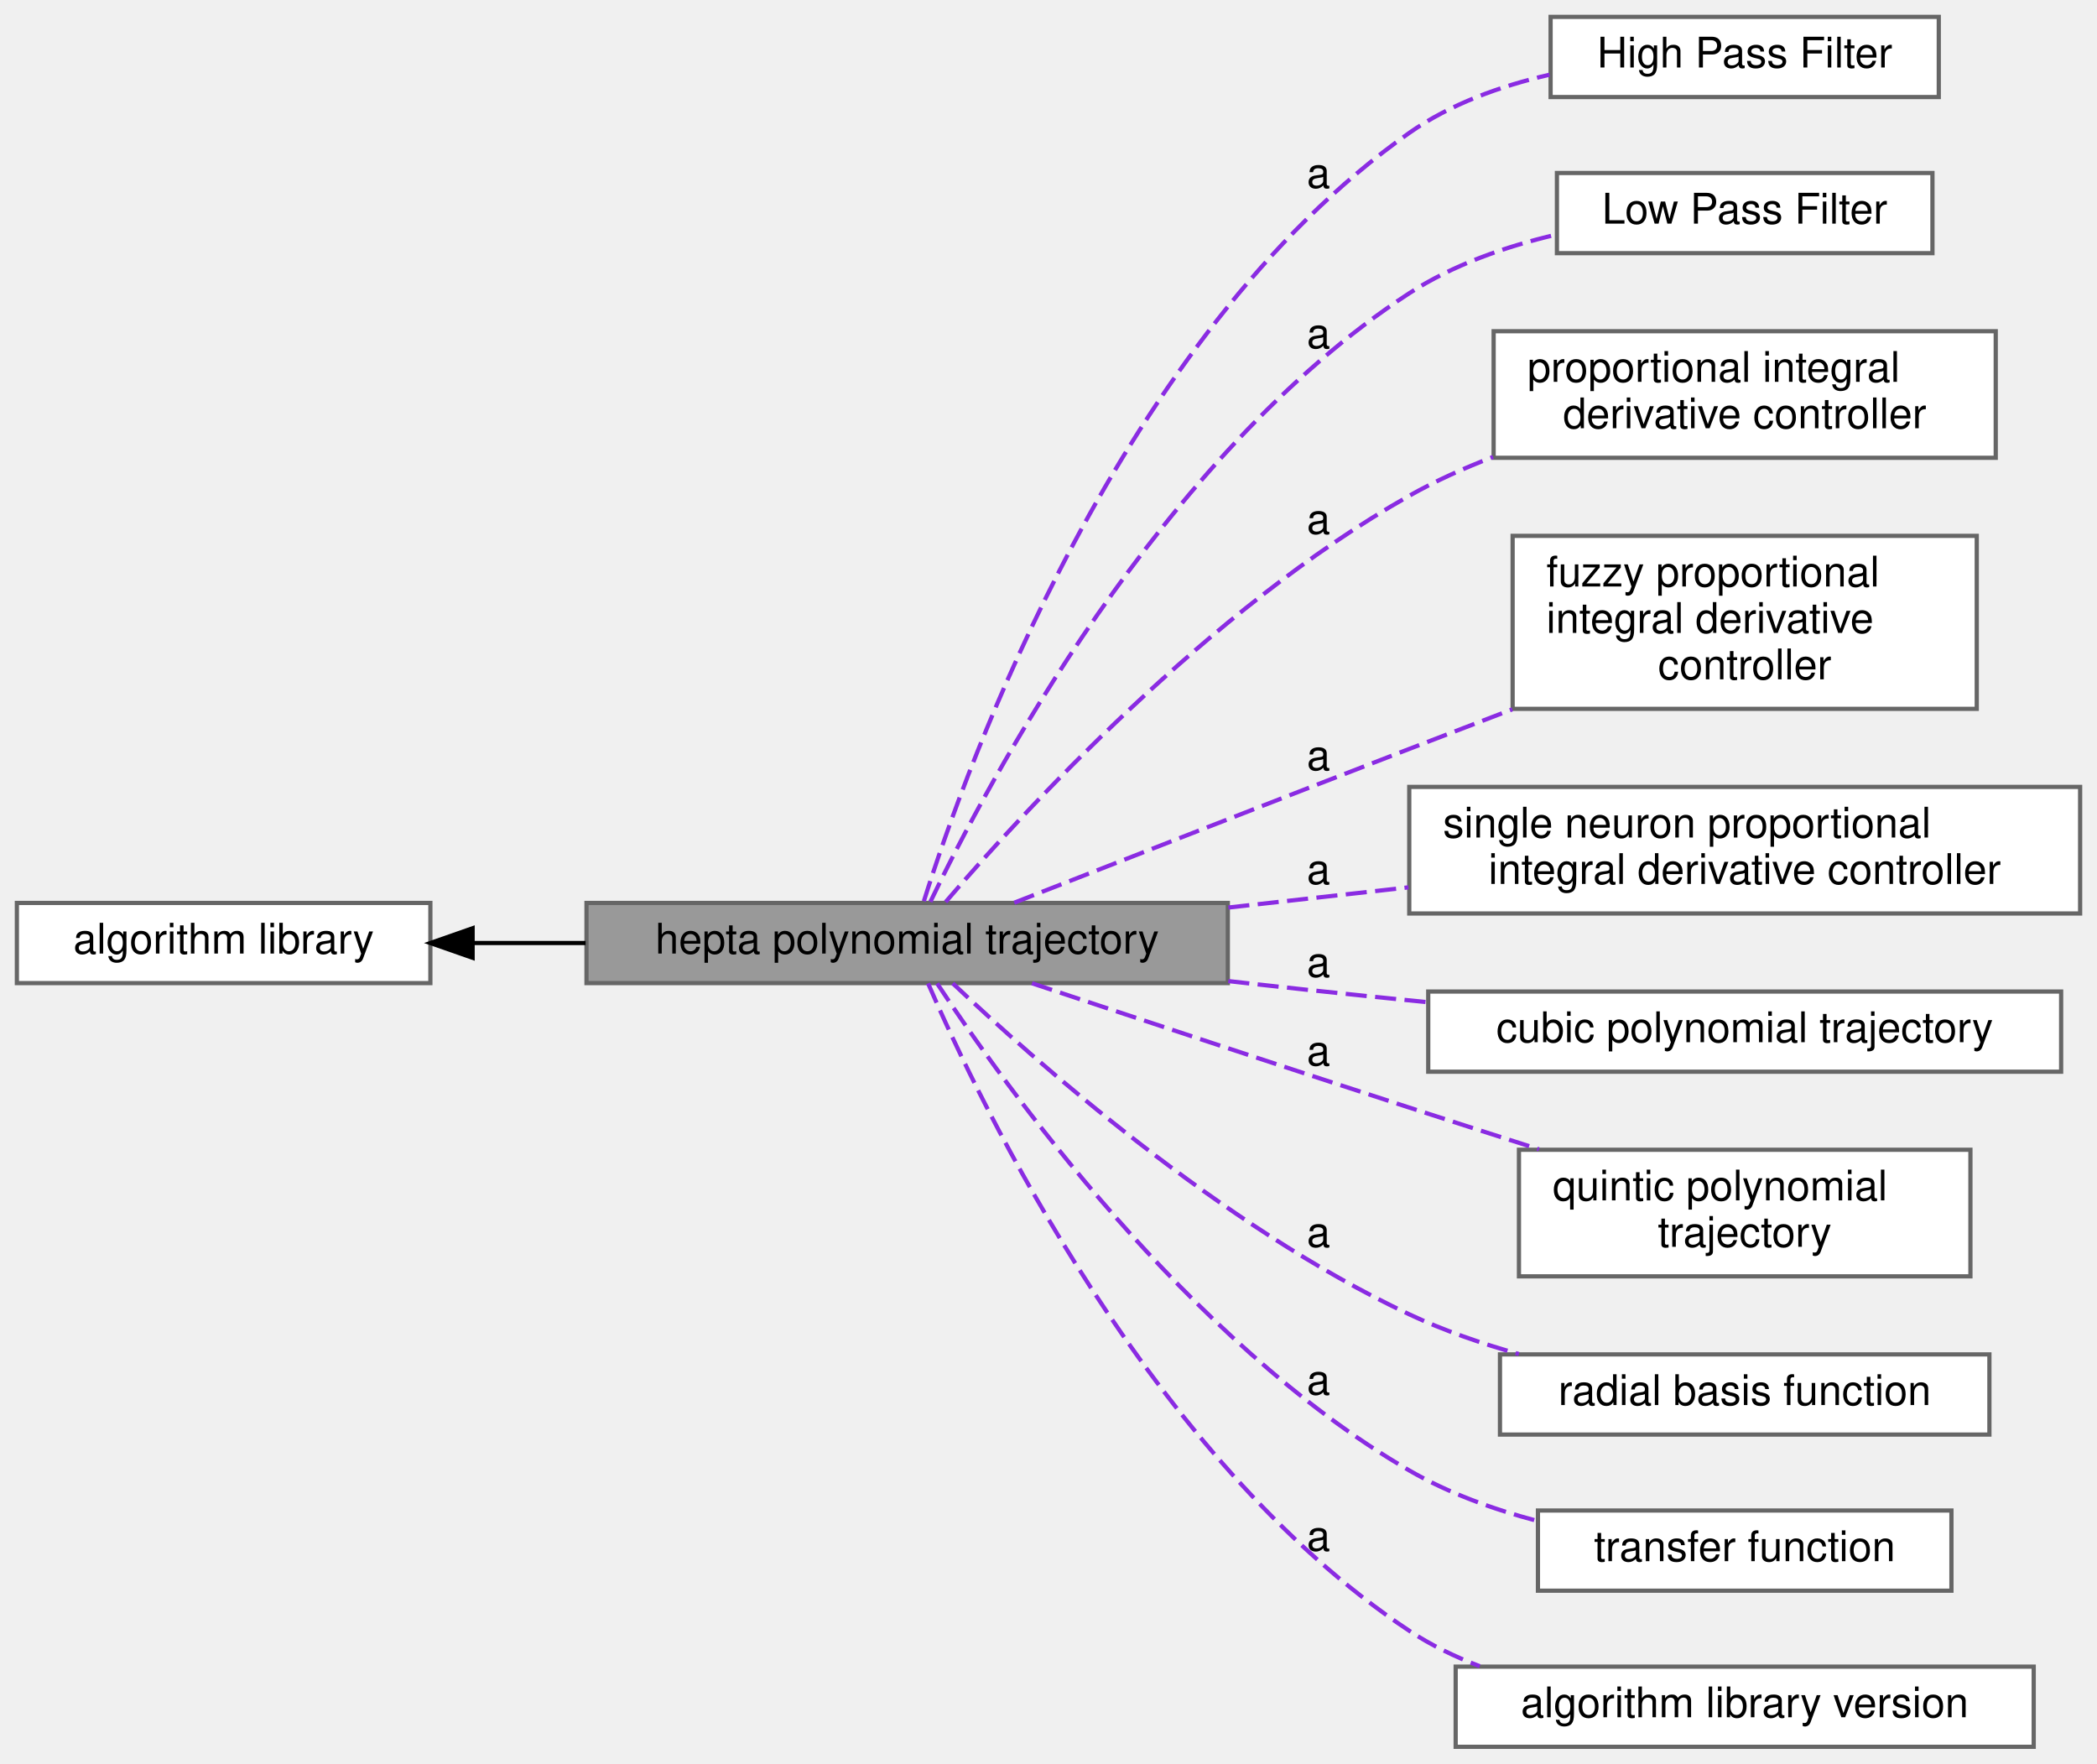
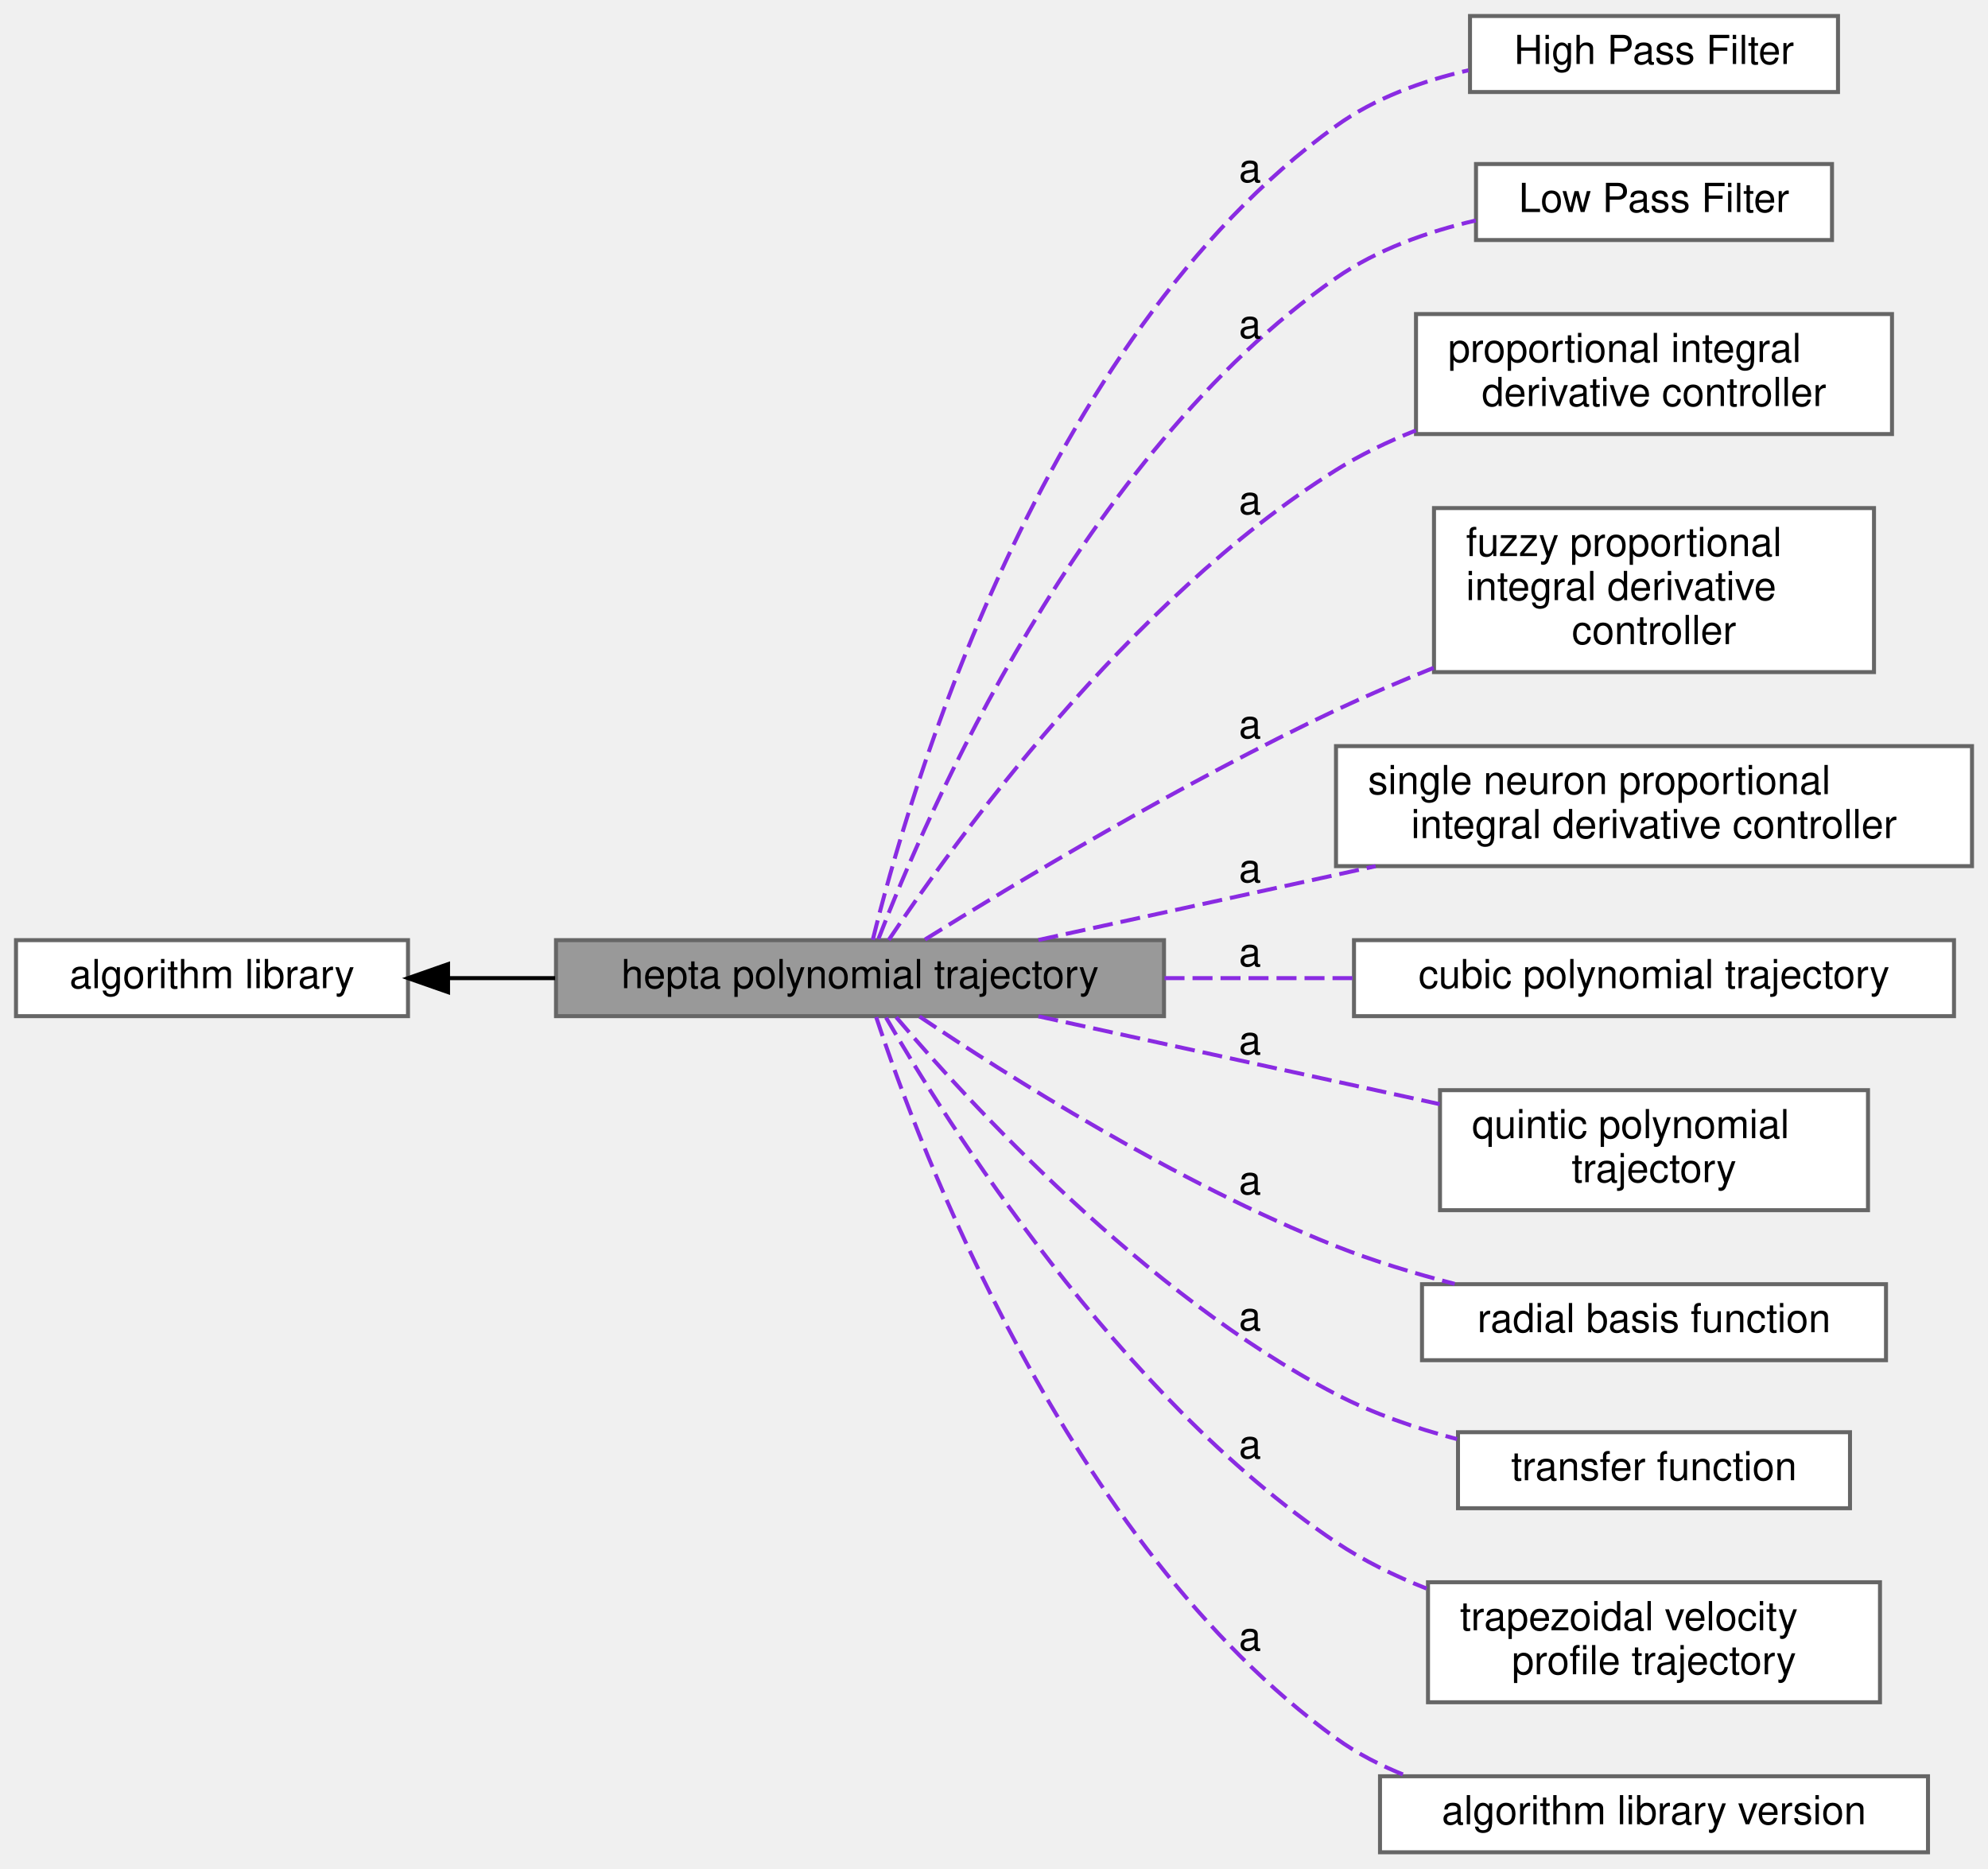
- <svg xmlns="http://www.w3.org/2000/svg" xmlns:xlink="http://www.w3.org/1999/xlink" width="497pt" height="418pt" viewBox="0.00 0.00 497.00 418.00">
-   <g id="graph0" class="graph" transform="scale(1 1) rotate(0) translate(4 414)">
+ <svg xmlns="http://www.w3.org/2000/svg" xmlns:xlink="http://www.w3.org/1999/xlink" width="497pt" height="467pt" viewBox="0.00 0.00 497.00 467.00">
+   <g id="graph0" class="graph" transform="scale(1 1) rotate(0) translate(4 463)">
    <g id="Node000002" class="node">
      <g id="a_Node000002">
        <a xlink:href="../../df/d91/group__A.html" target="_top" xlink:title=" ">
-           <polygon fill="white" stroke="#666666" points="98,-200 0,-200 0,-181 98,-181 98,-200" />
-           <text text-anchor="middle" x="49" y="-188" font-family="Helvetica,sans-Serif" font-size="10.00">algorithm library</text>
+           <polygon fill="white" stroke="#666666" points="98,-228 0,-228 0,-209 98,-209 98,-228" />
+           <text text-anchor="middle" x="49" y="-216" font-family="Helvetica,sans-Serif" font-size="10.00">algorithm library</text>
        </a>
      </g>
    </g>
    <g id="Node000001" class="node">
      <g id="a_Node000001">
        <a xlink:title=" ">
-           <polygon fill="#999999" stroke="#666666" points="287,-200 135,-200 135,-181 287,-181 287,-200" />
-           <text text-anchor="middle" x="211" y="-188" font-family="Helvetica,sans-Serif" font-size="10.00">hepta polynomial trajectory</text>
+           <polygon fill="#999999" stroke="#666666" points="287,-228 135,-228 135,-209 287,-209 287,-228" />
+           <text text-anchor="middle" x="211" y="-216" font-family="Helvetica,sans-Serif" font-size="10.00">hepta polynomial trajectory</text>
        </a>
      </g>
    </g>
    <g id="edge1" class="edge">
-       <path fill="none" stroke="black" d="M108.02,-190.5C116.72,-190.5 125.8,-190.5 134.79,-190.5" />
-       <polygon fill="black" stroke="black" points="108.01,-187 98.01,-190.5 108.01,-194 108.01,-187" />
+       <path fill="none" stroke="black" d="M108.02,-218.5C116.72,-218.5 125.8,-218.5 134.79,-218.5" />
+       <polygon fill="black" stroke="black" points="108.01,-215 98.01,-218.5 108.01,-222 108.01,-215" />
    </g>
    <g id="Node000003" class="node">
      <g id="a_Node000003">
        <a xlink:href="../../dd/d71/group__A__HPF.html" target="_top" xlink:title=" ">
-           <polygon fill="white" stroke="#666666" points="455.5,-410 363.5,-410 363.5,-391 455.5,-391 455.5,-410" />
-           <text text-anchor="middle" x="409.5" y="-398" font-family="Helvetica,sans-Serif" font-size="10.00">High Pass Filter</text>
+           <polygon fill="white" stroke="#666666" points="455.5,-459 363.5,-459 363.5,-440 455.5,-440 455.5,-459" />
+           <text text-anchor="middle" x="409.5" y="-447" font-family="Helvetica,sans-Serif" font-size="10.00">High Pass Filter</text>
        </a>
      </g>
    </g>
    <g id="Node000004" class="node">
      <g id="a_Node000004">
        <a xlink:href="../../df/d27/group__A__LPF.html" target="_top" xlink:title=" ">
-           <polygon fill="white" stroke="#666666" points="454,-373 365,-373 365,-354 454,-354 454,-373" />
-           <text text-anchor="middle" x="409.5" y="-361" font-family="Helvetica,sans-Serif" font-size="10.00">Low Pass Filter</text>
+           <polygon fill="white" stroke="#666666" points="454,-422 365,-422 365,-403 454,-403 454,-422" />
+           <text text-anchor="middle" x="409.5" y="-410" font-family="Helvetica,sans-Serif" font-size="10.00">Low Pass Filter</text>
        </a>
      </g>
    </g>
    <g id="Node000005" class="node">
      <g id="a_Node000005">
        <a xlink:href="../../d8/da8/group__A__PID.html" target="_top" xlink:title=" ">
-           <polygon fill="white" stroke="#666666" points="469,-335.5 350,-335.5 350,-305.5 469,-305.5 469,-335.5" />
-           <text text-anchor="start" x="358" y="-323.5" font-family="Helvetica,sans-Serif" font-size="10.00">proportional integral</text>
-           <text text-anchor="middle" x="409.5" y="-312.5" font-family="Helvetica,sans-Serif" font-size="10.00"> derivative controller</text>
+           <polygon fill="white" stroke="#666666" points="469,-384.5 350,-384.5 350,-354.5 469,-354.5 469,-384.5" />
+           <text text-anchor="start" x="358" y="-372.5" font-family="Helvetica,sans-Serif" font-size="10.00">proportional integral</text>
+           <text text-anchor="middle" x="409.5" y="-361.5" font-family="Helvetica,sans-Serif" font-size="10.00"> derivative controller</text>
        </a>
      </g>
    </g>
    <g id="Node000006" class="node">
      <g id="a_Node000006">
        <a xlink:href="../../dc/db1/group__A__PID__FUZZY.html" target="_top" xlink:title=" ">
-           <polygon fill="white" stroke="#666666" points="464.5,-287 354.5,-287 354.5,-246 464.5,-246 464.5,-287" />
-           <text text-anchor="start" x="362.5" y="-275" font-family="Helvetica,sans-Serif" font-size="10.00">fuzzy proportional</text>
-           <text text-anchor="start" x="362.5" y="-264" font-family="Helvetica,sans-Serif" font-size="10.00"> integral derivative</text>
-           <text text-anchor="middle" x="409.5" y="-253" font-family="Helvetica,sans-Serif" font-size="10.00"> controller</text>
+           <polygon fill="white" stroke="#666666" points="464.5,-336 354.5,-336 354.5,-295 464.5,-295 464.5,-336" />
+           <text text-anchor="start" x="362.5" y="-324" font-family="Helvetica,sans-Serif" font-size="10.00">fuzzy proportional</text>
+           <text text-anchor="start" x="362.5" y="-313" font-family="Helvetica,sans-Serif" font-size="10.00"> integral derivative</text>
+           <text text-anchor="middle" x="409.5" y="-302" font-family="Helvetica,sans-Serif" font-size="10.00"> controller</text>
        </a>
      </g>
    </g>
    <g id="Node000007" class="node">
      <g id="a_Node000007">
        <a xlink:href="../../db/d33/group__A__PID__NEURO.html" target="_top" xlink:title=" ">
-           <polygon fill="white" stroke="#666666" points="489,-227.5 330,-227.5 330,-197.5 489,-197.5 489,-227.5" />
-           <text text-anchor="start" x="338" y="-215.5" font-family="Helvetica,sans-Serif" font-size="10.00">single neuron proportional</text>
-           <text text-anchor="middle" x="409.5" y="-204.5" font-family="Helvetica,sans-Serif" font-size="10.00"> integral derivative controller</text>
+           <polygon fill="white" stroke="#666666" points="489,-276.5 330,-276.5 330,-246.5 489,-246.5 489,-276.5" />
+           <text text-anchor="start" x="338" y="-264.5" font-family="Helvetica,sans-Serif" font-size="10.00">single neuron proportional</text>
+           <text text-anchor="middle" x="409.5" y="-253.5" font-family="Helvetica,sans-Serif" font-size="10.00"> integral derivative controller</text>
        </a>
      </g>
    </g>
    <g id="Node000008" class="node">
      <g id="a_Node000008">
        <a xlink:href="../../d4/d5e/group__A__POLYTRAJ3.html" target="_top" xlink:title=" ">
-           <polygon fill="white" stroke="#666666" points="484.5,-179 334.5,-179 334.5,-160 484.5,-160 484.5,-179" />
-           <text text-anchor="middle" x="409.5" y="-167" font-family="Helvetica,sans-Serif" font-size="10.00">cubic polynomial trajectory</text>
+           <polygon fill="white" stroke="#666666" points="484.5,-228 334.5,-228 334.5,-209 484.5,-209 484.5,-228" />
+           <text text-anchor="middle" x="409.5" y="-216" font-family="Helvetica,sans-Serif" font-size="10.00">cubic polynomial trajectory</text>
        </a>
      </g>
    </g>
    <g id="Node000009" class="node">
      <g id="a_Node000009">
        <a xlink:href="../../d5/d8e/group__A__POLYTRAJ5.html" target="_top" xlink:title=" ">
-           <polygon fill="white" stroke="#666666" points="463,-141.5 356,-141.5 356,-111.5 463,-111.5 463,-141.5" />
-           <text text-anchor="start" x="364" y="-129.5" font-family="Helvetica,sans-Serif" font-size="10.00">quintic polynomial</text>
-           <text text-anchor="middle" x="409.5" y="-118.5" font-family="Helvetica,sans-Serif" font-size="10.00"> trajectory</text>
+           <polygon fill="white" stroke="#666666" points="463,-190.5 356,-190.5 356,-160.5 463,-160.5 463,-190.5" />
+           <text text-anchor="start" x="364" y="-178.5" font-family="Helvetica,sans-Serif" font-size="10.00">quintic polynomial</text>
+           <text text-anchor="middle" x="409.5" y="-167.5" font-family="Helvetica,sans-Serif" font-size="10.00"> trajectory</text>
        </a>
      </g>
    </g>
    <g id="edge2" class="edge">
-       <path fill="none" stroke="blueviolet" stroke-dasharray="5,2" d="M214.96,-200.42C225.07,-232.52 261.52,-334.32 330,-382.5 339.72,-389.34 351.64,-393.62 363.23,-396.29" />
-       <text text-anchor="middle" x="308.5" y="-369.5" font-family="Helvetica,sans-Serif" font-size="10.00">a</text>
+       <path fill="none" stroke="blueviolet" stroke-dasharray="5,2" d="M214.2,-228.09C222.54,-262.12 255.57,-377.88 330,-431.5 339.64,-438.45 351.54,-442.77 363.12,-445.43" />
+       <text text-anchor="middle" x="308.5" y="-417.5" font-family="Helvetica,sans-Serif" font-size="10.00">a</text>
    </g>
    <g id="edge3" class="edge">
-       <path fill="none" stroke="blueviolet" stroke-dasharray="5,2" d="M216.51,-200.28C229.69,-227.75 271.01,-306.08 330,-344.5 340.34,-351.23 352.85,-355.58 364.81,-358.39" />
-       <text text-anchor="middle" x="308.5" y="-331.5" font-family="Helvetica,sans-Serif" font-size="10.00">a</text>
+       <path fill="none" stroke="blueviolet" stroke-dasharray="5,2" d="M215.61,-228.3C227.15,-258.24 266.22,-349.16 330,-393.5 340.25,-400.62 352.86,-405.09 364.95,-407.89" />
+       <text text-anchor="middle" x="308.5" y="-378.5" font-family="Helvetica,sans-Serif" font-size="10.00">a</text>
    </g>
    <g id="edge4" class="edge">
-       <path fill="none" stroke="blueviolet" stroke-dasharray="5,2" d="M220.12,-200.23C237.9,-220.94 282.53,-269.68 330,-296.5 336.2,-300.01 342.98,-303.06 349.87,-305.7" />
-       <text text-anchor="middle" x="308.5" y="-287.5" font-family="Helvetica,sans-Serif" font-size="10.00">a</text>
+       <path fill="none" stroke="blueviolet" stroke-dasharray="5,2" d="M218.19,-228.06C233.93,-251.62 277.96,-312.92 330,-345.5 336.16,-349.36 342.98,-352.63 349.96,-355.4" />
+       <text text-anchor="middle" x="308.5" y="-334.5" font-family="Helvetica,sans-Serif" font-size="10.00">a</text>
    </g>
    <g id="edge5" class="edge">
-       <path fill="none" stroke="blueviolet" stroke-dasharray="5,2" d="M236.39,-200.06C260.24,-209.4 297.59,-223.99 330,-236.5 337.89,-239.55 346.24,-242.75 354.43,-245.89" />
-       <text text-anchor="middle" x="308.5" y="-231.5" font-family="Helvetica,sans-Serif" font-size="10.00">a</text>
+       <path fill="none" stroke="blueviolet" stroke-dasharray="5,2" d="M227.25,-228.16C249.37,-241.92 291.86,-267.51 330,-285.5 337.79,-289.17 346.15,-292.75 354.42,-296.07" />
+       <text text-anchor="middle" x="308.5" y="-278.5" font-family="Helvetica,sans-Serif" font-size="10.00">a</text>
    </g>
    <g id="edge6" class="edge">
-       <path fill="none" stroke="blueviolet" stroke-dasharray="5,2" d="M287.13,-198.91C301.11,-200.48 315.74,-202.12 329.82,-203.69" />
-       <text text-anchor="middle" x="308.5" y="-204.5" font-family="Helvetica,sans-Serif" font-size="10.00">a</text>
+       <path fill="none" stroke="blueviolet" stroke-dasharray="5,2" d="M255.61,-228.04C280.37,-233.46 311.92,-240.37 339.92,-246.49" />
+       <text text-anchor="middle" x="308.5" y="-242.5" font-family="Helvetica,sans-Serif" font-size="10.00">a</text>
    </g>
    <g id="edge7" class="edge">
-       <path fill="none" stroke="blueviolet" stroke-dasharray="5,2" d="M287.11,-181.48C293.16,-180.79 299.18,-180.13 305,-179.5 314.51,-178.48 324.52,-177.45 334.42,-176.46" />
-       <text text-anchor="middle" x="308.5" y="-182.5" font-family="Helvetica,sans-Serif" font-size="10.00">a</text>
+       <path fill="none" stroke="blueviolet" stroke-dasharray="5,2" d="M287.13,-218.5C302.62,-218.5 318.93,-218.5 334.39,-218.5" />
+       <text text-anchor="middle" x="308.5" y="-221.5" font-family="Helvetica,sans-Serif" font-size="10.00">a</text>
    </g>
    <g id="edge8" class="edge">
-       <path fill="none" stroke="blueviolet" stroke-dasharray="5,2" d="M240.58,-180.96C264.46,-173.01 299.42,-161.42 330,-151.5 339.93,-148.28 350.58,-144.86 360.73,-141.62" />
-       <text text-anchor="middle" x="308.5" y="-161.5" font-family="Helvetica,sans-Serif" font-size="10.00">a</text>
+       <path fill="none" stroke="blueviolet" stroke-dasharray="5,2" d="M255.61,-208.96C285.23,-202.47 324.57,-193.87 355.93,-187" />
+       <text text-anchor="middle" x="308.5" y="-199.5" font-family="Helvetica,sans-Serif" font-size="10.00">a</text>
    </g>
    <g id="Node000010" class="node">
      <g id="a_Node000010">
        <a xlink:href="../../dd/dd8/group__A__RBF.html" target="_top" xlink:title=" ">
-           <polygon fill="white" stroke="#666666" points="467.5,-93 351.5,-93 351.5,-74 467.5,-74 467.5,-93" />
-           <text text-anchor="middle" x="409.5" y="-81" font-family="Helvetica,sans-Serif" font-size="10.00">radial basis function</text>
+           <polygon fill="white" stroke="#666666" points="467.5,-142 351.5,-142 351.5,-123 467.5,-123 467.5,-142" />
+           <text text-anchor="middle" x="409.5" y="-130" font-family="Helvetica,sans-Serif" font-size="10.00">radial basis function</text>
        </a>
      </g>
    </g>
    <g id="edge9" class="edge">
-       <path fill="none" stroke="blueviolet" stroke-dasharray="5,2" d="M221.81,-180.94C240.96,-162.84 285.36,-123.47 330,-102.5 338.12,-98.68 347.09,-95.59 355.97,-93.09" />
-       <text text-anchor="middle" x="308.5" y="-118.5" font-family="Helvetica,sans-Serif" font-size="10.00">a</text>
+       <path fill="none" stroke="blueviolet" stroke-dasharray="5,2" d="M225.89,-208.9C247.31,-194.49 290.13,-167.28 330,-151.5 339.39,-147.78 349.7,-144.66 359.68,-142.08" />
+       <text text-anchor="middle" x="308.5" y="-164.5" font-family="Helvetica,sans-Serif" font-size="10.00">a</text>
    </g>
    <g id="Node000011" class="node">
      <g id="a_Node000011">
        <a xlink:href="../../d0/ddd/group__A__TF.html" target="_top" xlink:title=" ">
-           <polygon fill="white" stroke="#666666" points="458.5,-56 360.5,-56 360.5,-37 458.5,-37 458.5,-56" />
-           <text text-anchor="middle" x="409.5" y="-44" font-family="Helvetica,sans-Serif" font-size="10.00">transfer function</text>
+           <polygon fill="white" stroke="#666666" points="458.5,-105 360.5,-105 360.5,-86 458.5,-86 458.5,-105" />
+           <text text-anchor="middle" x="409.5" y="-93" font-family="Helvetica,sans-Serif" font-size="10.00">transfer function</text>
        </a>
      </g>
    </g>
    <g id="edge10" class="edge">
-       <path fill="none" stroke="blueviolet" stroke-dasharray="5,2" d="M218.11,-180.91C233.68,-157.29 277.34,-96.06 330,-65.5 339.22,-60.15 349.88,-56.3 360.32,-53.54" />
-       <text text-anchor="middle" x="308.5" y="-83.5" font-family="Helvetica,sans-Serif" font-size="10.00">a</text>
+       <path fill="none" stroke="blueviolet" stroke-dasharray="5,2" d="M220.04,-208.75C237.68,-188.03 282.04,-139.46 330,-114.5 339.33,-109.64 349.93,-106 360.25,-103.28" />
+       <text text-anchor="middle" x="308.5" y="-130.5" font-family="Helvetica,sans-Serif" font-size="10.00">a</text>
    </g>
    <g id="Node000012" class="node">
      <g id="a_Node000012">
+         <a xlink:href="../../db/d75/group__A__TRAPTRAJ.html" target="_top" xlink:title=" ">
+           <polygon fill="white" stroke="#666666" points="466,-67.5 353,-67.5 353,-37.5 466,-37.5 466,-67.5" />
+           <text text-anchor="start" x="361" y="-55.5" font-family="Helvetica,sans-Serif" font-size="10.00">trapezoidal velocity</text>
+           <text text-anchor="middle" x="409.5" y="-44.5" font-family="Helvetica,sans-Serif" font-size="10.00"> profile trajectory</text>
+         </a>
+       </g>
+     </g>
+     <g id="edge11" class="edge">
+       <path fill="none" stroke="blueviolet" stroke-dasharray="5,2" d="M217.5,-208.66C232.27,-183.12 275.4,-114.15 330,-77.5 336.89,-72.88 344.68,-69.07 352.62,-65.93" />
+       <text text-anchor="middle" x="308.5" y="-98.5" font-family="Helvetica,sans-Serif" font-size="10.00">a</text>
+     </g>
+     <g id="Node000013" class="node">
+       <g id="a_Node000013">
        <a xlink:href="../../d2/d1b/group__A__VERSION.html" target="_top" xlink:title=" ">
          <polygon fill="white" stroke="#666666" points="478,-19 341,-19 341,0 478,0 478,-19" />
          <text text-anchor="middle" x="409.5" y="-7" font-family="Helvetica,sans-Serif" font-size="10.00">algorithm library version</text>
        </a>
      </g>
    </g>
-     <g id="edge11" class="edge">
-       <path fill="none" stroke="blueviolet" stroke-dasharray="5,2" d="M215.96,-180.93C228.23,-152.54 268.54,-68.19 330,-27.5 335.13,-24.1 340.82,-21.34 346.71,-19.1" />
-       <text text-anchor="middle" x="308.5" y="-46.5" font-family="Helvetica,sans-Serif" font-size="10.00">a</text>
+     <g id="edge12" class="edge">
+       <path fill="none" stroke="blueviolet" stroke-dasharray="5,2" d="M215.05,-208.77C225.45,-177.25 262.67,-77.2 330,-28.5 335.34,-24.64 341.36,-21.55 347.64,-19.09" />
+       <text text-anchor="middle" x="308.5" y="-50.5" font-family="Helvetica,sans-Serif" font-size="10.00">a</text>
    </g>
  </g>
</svg>
